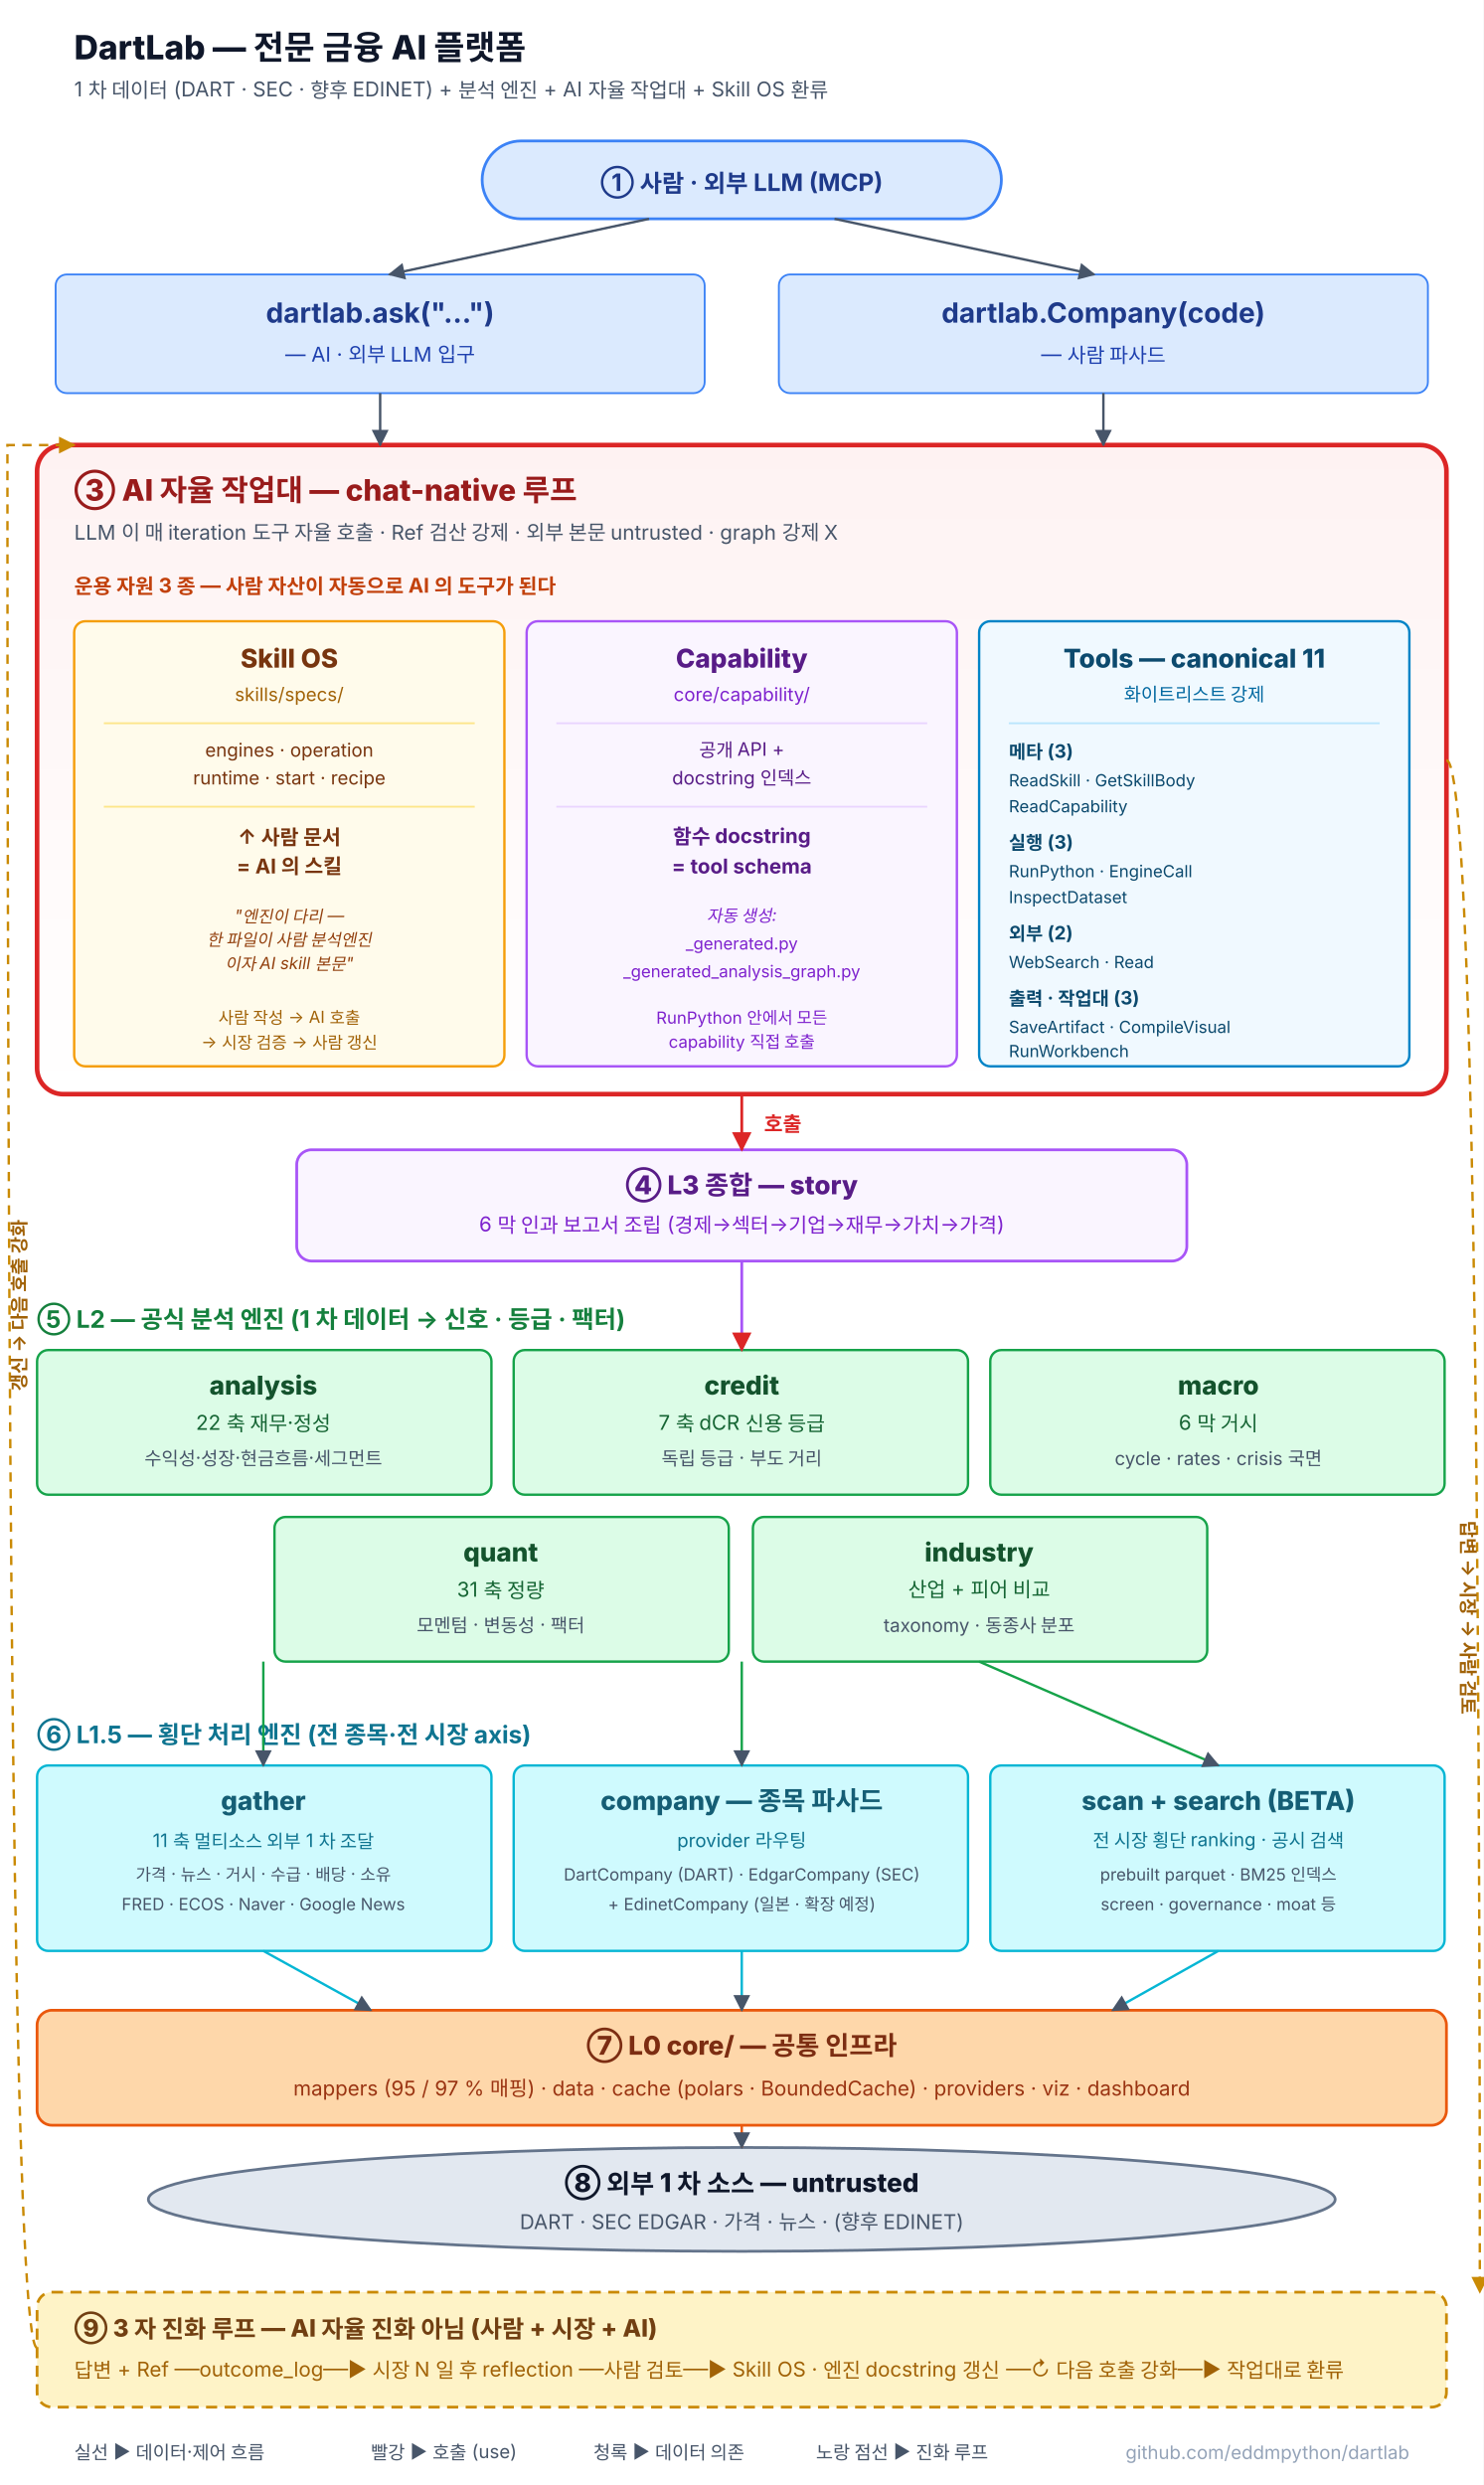
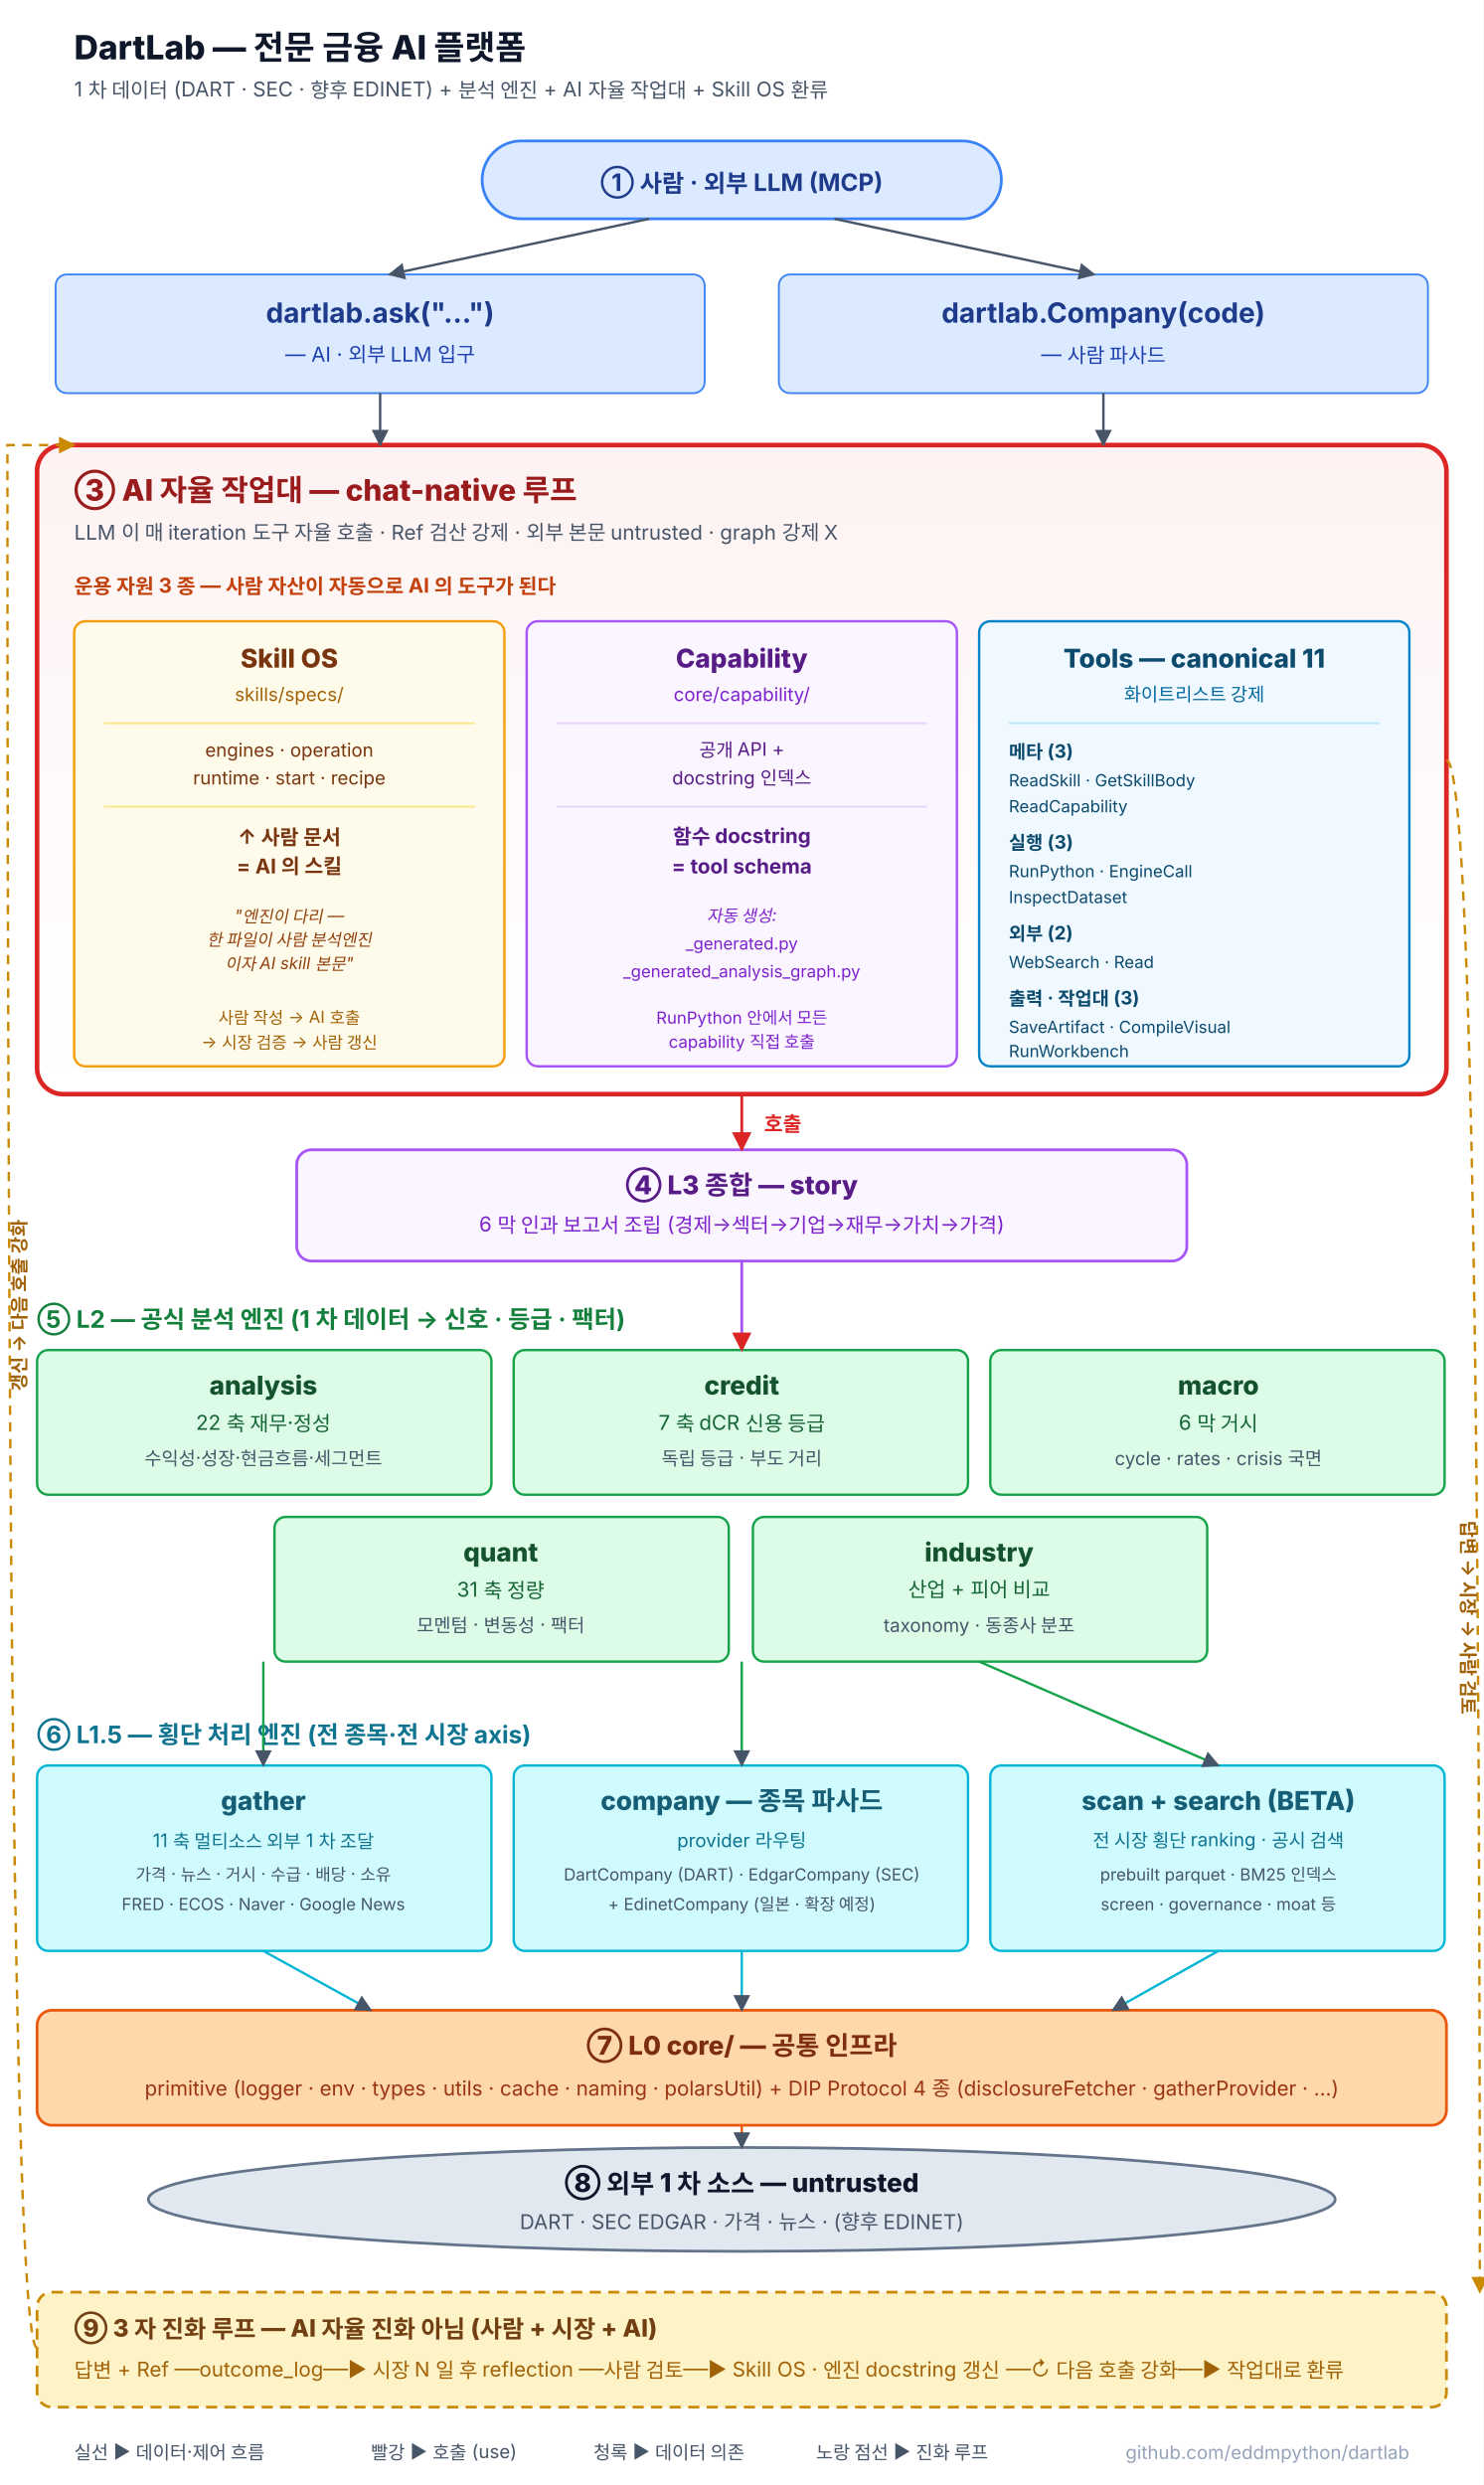
<svg xmlns="http://www.w3.org/2000/svg" viewBox="0 0 800 1340" font-family="-apple-system,'Apple SD Gothic Neo',Pretendard,'Noto Sans KR',sans-serif" font-size="12">
  <defs>
    <marker id="arr" viewBox="0 0 10 10" refX="9" refY="5" markerWidth="7" markerHeight="7" orient="auto-start-reverse">
      <path d="M 0 0 L 10 5 L 0 10 z" fill="#475569" />
    </marker>
    <marker id="arrCall" viewBox="0 0 10 10" refX="9" refY="5" markerWidth="7" markerHeight="7" orient="auto-start-reverse">
      <path d="M 0 0 L 10 5 L 0 10 z" fill="#dc2626" />
    </marker>
    <marker id="arrLoop" viewBox="0 0 10 10" refX="9" refY="5" markerWidth="7" markerHeight="7" orient="auto-start-reverse">
      <path d="M 0 0 L 10 5 L 0 10 z" fill="#ca8a04" />
    </marker>
    <linearGradient id="workbenchGrad" x1="0" y1="0" x2="0" y2="1">
      <stop offset="0%" stop-color="#fef2f2" />
      <stop offset="100%" stop-color="#ffffff" />
    </linearGradient>
  </defs>
  <rect width="800" height="1340" fill="#ffffff" />
  <text x="40" y="32" fill="#0f172a" font-size="18" font-weight="800">DartLab — 전문 금융 AI 플랫폼</text>
  <text x="40" y="52" fill="#475569" font-size="11">1 차 데이터 (DART · SEC · 향후 EDINET) + 분석 엔진 + AI 자율 작업대 + Skill OS 환류</text>
  <rect x="260" y="76" width="280" height="42" rx="21" fill="#dbeafe" stroke="#3b82f6" stroke-width="1.5" />
  <text x="400" y="103" text-anchor="middle" fill="#1e3a8a" font-weight="700" font-size="13">① 사람 · 외부 LLM (MCP)</text>
  <rect x="30" y="148" width="350" height="64" rx="6" fill="#dbeafe" stroke="#3b82f6" />
  <text x="205" y="174" text-anchor="middle" fill="#1e3a8a" font-weight="700" font-size="15">dartlab.ask("…")</text>
  <text x="205" y="195" text-anchor="middle" fill="#1e40af" font-size="11">— AI · 외부 LLM 입구</text>
  <rect x="420" y="148" width="350" height="64" rx="6" fill="#dbeafe" stroke="#3b82f6" />
  <text x="595" y="174" text-anchor="middle" fill="#1e3a8a" font-weight="700" font-size="15">dartlab.Company(code)</text>
  <text x="595" y="195" text-anchor="middle" fill="#1e40af" font-size="11">— 사람 파사드</text>
  <line x1="350" y1="118" x2="210" y2="148" stroke="#475569" stroke-width="1.3" marker-end="url(#arr)" />
  <line x1="450" y1="118" x2="590" y2="148" stroke="#475569" stroke-width="1.3" marker-end="url(#arr)" />
  <rect x="20" y="240" width="760" height="350" rx="14" fill="url(#workbenchGrad)" stroke="#dc2626" stroke-width="2.5" />
  <text x="40" y="270" fill="#991b1b" font-weight="800" font-size="16">③ AI 자율 작업대 — chat-native 루프</text>
  <text x="40" y="291" fill="#475569" font-size="11">LLM 이 매 iteration 도구 자율 호출 · Ref 검산 강제 · 외부 본문 untrusted · graph 강제 X</text>
  <text x="40" y="320" fill="#c2410c" font-weight="700" font-size="11">운용 자원 3 종 — 사람 자산이 자동으로 AI 의 도구가 된다</text>
  <rect x="40" y="335" width="232" height="240" rx="6" fill="#fffbeb" stroke="#f59e0b" stroke-width="1.3" />
  <text x="156" y="360" text-anchor="middle" fill="#78350f" font-weight="800" font-size="14">Skill OS</text>
  <text x="156" y="378" text-anchor="middle" fill="#a16207" font-size="10">skills/specs/</text>
  <line x1="56" y1="390" x2="256" y2="390" stroke="#fde68a" />
  <text x="156" y="408" text-anchor="middle" fill="#78350f" font-size="10">engines · operation</text>
  <text x="156" y="423" text-anchor="middle" fill="#78350f" font-size="10">runtime · start · recipe</text>
  <line x1="56" y1="435" x2="256" y2="435" stroke="#fde68a" />
  <text x="156" y="455" text-anchor="middle" fill="#78350f" font-size="11" font-weight="700">↑ 사람 문서</text>
  <text x="156" y="471" text-anchor="middle" fill="#78350f" font-size="11" font-weight="700">= AI 의 스킬</text>
  <text x="156" y="497" text-anchor="middle" fill="#92400e" font-size="9" font-style="italic">"엔진이 다리 —</text>
  <text x="156" y="510" text-anchor="middle" fill="#92400e" font-size="9" font-style="italic">한 파일이 사람 분석엔진</text>
  <text x="156" y="523" text-anchor="middle" fill="#92400e" font-size="9" font-style="italic">이자 AI skill 본문"</text>
  <text x="156" y="552" text-anchor="middle" fill="#a16207" font-size="9">사람 작성 → AI 호출</text>
  <text x="156" y="565" text-anchor="middle" fill="#a16207" font-size="9">→ 시장 검증 → 사람 갱신</text>
  <rect x="284" y="335" width="232" height="240" rx="6" fill="#faf5ff" stroke="#a855f7" stroke-width="1.3" />
  <text x="400" y="360" text-anchor="middle" fill="#581c87" font-weight="800" font-size="14">Capability</text>
  <text x="400" y="378" text-anchor="middle" fill="#7e22ce" font-size="10">core/capability/</text>
  <line x1="300" y1="390" x2="500" y2="390" stroke="#e9d5ff" />
  <text x="400" y="408" text-anchor="middle" fill="#581c87" font-size="10">공개 API +</text>
  <text x="400" y="423" text-anchor="middle" fill="#581c87" font-size="10">docstring 인덱스</text>
  <line x1="300" y1="435" x2="500" y2="435" stroke="#e9d5ff" />
  <text x="400" y="455" text-anchor="middle" fill="#581c87" font-size="11" font-weight="700">함수 docstring</text>
  <text x="400" y="471" text-anchor="middle" fill="#581c87" font-size="11" font-weight="700">= tool schema</text>
  <text x="400" y="497" text-anchor="middle" fill="#7e22ce" font-size="9" font-style="italic">자동 생성:</text>
  <text x="400" y="512" text-anchor="middle" fill="#7e22ce" font-size="9">_generated.py</text>
  <text x="400" y="527" text-anchor="middle" fill="#7e22ce" font-size="9">_generated_analysis_graph.py</text>
  <text x="400" y="552" text-anchor="middle" fill="#7e22ce" font-size="9">RunPython 안에서 모든</text>
  <text x="400" y="565" text-anchor="middle" fill="#7e22ce" font-size="9">capability 직접 호출</text>
  <rect x="528" y="335" width="232" height="240" rx="6" fill="#f0f9ff" stroke="#0284c7" stroke-width="1.3" />
  <text x="644" y="360" text-anchor="middle" fill="#0c4a6e" font-weight="800" font-size="14">Tools — canonical 11</text>
  <text x="644" y="378" text-anchor="middle" fill="#0369a1" font-size="10">화이트리스트 강제</text>
  <line x1="544" y1="390" x2="744" y2="390" stroke="#bae6fd" />
  <text x="544" y="409" fill="#0c4a6e" font-size="10" font-weight="700">메타 (3)</text>
  <text x="544" y="424" fill="#0c4a6e" font-size="9">ReadSkill · GetSkillBody</text>
  <text x="544" y="438" fill="#0c4a6e" font-size="9">ReadCapability</text>
  <text x="544" y="458" fill="#0c4a6e" font-size="10" font-weight="700">실행 (3)</text>
  <text x="544" y="473" fill="#0c4a6e" font-size="9">RunPython · EngineCall</text>
  <text x="544" y="487" fill="#0c4a6e" font-size="9">InspectDataset</text>
  <text x="544" y="507" fill="#0c4a6e" font-size="10" font-weight="700">외부 (2)</text>
  <text x="544" y="522" fill="#0c4a6e" font-size="9">WebSearch · Read</text>
  <text x="544" y="542" fill="#0c4a6e" font-size="10" font-weight="700">출력 · 작업대 (3)</text>
  <text x="544" y="557" fill="#0c4a6e" font-size="9">SaveArtifact · CompileVisual</text>
  <text x="544" y="570" fill="#0c4a6e" font-size="9">RunWorkbench</text>
  <line x1="205" y1="212" x2="205" y2="240" stroke="#475569" stroke-width="1.3" marker-end="url(#arr)" />
  <line x1="595" y1="212" x2="595" y2="240" stroke="#475569" stroke-width="1.3" marker-end="url(#arr)" />
  <rect x="160" y="620" width="480" height="60" rx="8" fill="#faf5ff" stroke="#a855f7" stroke-width="1.5" />
  <text x="400" y="644" text-anchor="middle" fill="#581c87" font-weight="800" font-size="14">④ L3 종합 — story</text>
  <text x="400" y="664" text-anchor="middle" fill="#7e22ce" font-size="11">6 막 인과 보고서 조립 (경제→섹터→기업→재무→가치→가격)</text>
  <line x1="400" y1="590" x2="400" y2="620" stroke="#dc2626" stroke-width="1.5" marker-end="url(#arrCall)" />
  <text x="412" y="610" fill="#dc2626" font-size="11" font-weight="700">호출</text>
  <text x="20" y="716" fill="#15803d" font-weight="700" font-size="13">⑤ L2 — 공식 분석 엔진 (1 차 데이터 → 신호 · 등급 · 팩터)</text>
  <g>
    <rect x="20" y="728" width="245" height="78" rx="6" fill="#dcfce7" stroke="#16a34a" stroke-width="1.3" />
    <text x="142" y="752" text-anchor="middle" fill="#14532d" font-weight="800" font-size="14">analysis</text>
    <text x="142" y="771" text-anchor="middle" fill="#166534" font-size="11">22 축 재무·정성</text>
    <text x="142" y="790" text-anchor="middle" fill="#475569" font-size="10">수익성·성장·현금흐름·세그먼트</text>
    <rect x="277" y="728" width="245" height="78" rx="6" fill="#dcfce7" stroke="#16a34a" stroke-width="1.3" />
    <text x="400" y="752" text-anchor="middle" fill="#14532d" font-weight="800" font-size="14">credit</text>
    <text x="400" y="771" text-anchor="middle" fill="#166534" font-size="11">7 축 dCR 신용 등급</text>
    <text x="400" y="790" text-anchor="middle" fill="#475569" font-size="10">독립 등급 · 부도 거리</text>
    <rect x="534" y="728" width="245" height="78" rx="6" fill="#dcfce7" stroke="#16a34a" stroke-width="1.3" />
    <text x="657" y="752" text-anchor="middle" fill="#14532d" font-weight="800" font-size="14">macro</text>
    <text x="657" y="771" text-anchor="middle" fill="#166534" font-size="11">6 막 거시</text>
    <text x="657" y="790" text-anchor="middle" fill="#475569" font-size="10">cycle · rates · crisis 국면</text>
  </g>
  <g>
    <rect x="148" y="818" width="245" height="78" rx="6" fill="#dcfce7" stroke="#16a34a" stroke-width="1.3" />
    <text x="270" y="842" text-anchor="middle" fill="#14532d" font-weight="800" font-size="14">quant</text>
    <text x="270" y="861" text-anchor="middle" fill="#166534" font-size="11">31 축 정량</text>
    <text x="270" y="880" text-anchor="middle" fill="#475569" font-size="10">모멘텀 · 변동성 · 팩터</text>
    <rect x="406" y="818" width="245" height="78" rx="6" fill="#dcfce7" stroke="#16a34a" stroke-width="1.3" />
    <text x="528" y="842" text-anchor="middle" fill="#14532d" font-weight="800" font-size="14">industry</text>
    <text x="528" y="861" text-anchor="middle" fill="#166534" font-size="11">산업 + 피어 비교</text>
    <text x="528" y="880" text-anchor="middle" fill="#475569" font-size="10">taxonomy · 동종사 분포</text>
  </g>
  <line x1="400" y1="680" x2="400" y2="728" stroke="#a855f7" stroke-width="1.5" marker-end="url(#arrCall)" />
  <text x="20" y="940" fill="#0e7490" font-weight="700" font-size="13">⑥ L1.5 — 횡단 처리 엔진 (전 종목·전 시장 axis)</text>
  <g>
    <rect x="20" y="952" width="245" height="100" rx="6" fill="#cffafe" stroke="#06b6d4" stroke-width="1.3" />
    <text x="142" y="976" text-anchor="middle" fill="#155e75" font-weight="800" font-size="14">gather</text>
    <text x="142" y="996" text-anchor="middle" fill="#0e7490" font-size="10">11 축 멀티소스 외부 1 차 조달</text>
    <text x="142" y="1014" text-anchor="middle" fill="#475569" font-size="9">가격 · 뉴스 · 거시 · 수급 · 배당 · 소유</text>
    <text x="142" y="1030" text-anchor="middle" fill="#475569" font-size="9">FRED · ECOS · Naver · Google News</text>
    <rect x="277" y="952" width="245" height="100" rx="6" fill="#cffafe" stroke="#06b6d4" stroke-width="1.3" />
    <text x="400" y="976" text-anchor="middle" fill="#155e75" font-weight="800" font-size="14">company — 종목 파사드</text>
    <text x="400" y="996" text-anchor="middle" fill="#0e7490" font-size="10">provider 라우팅</text>
    <text x="400" y="1014" text-anchor="middle" fill="#475569" font-size="9">DartCompany (DART) · EdgarCompany (SEC)</text>
    <text x="400" y="1030" text-anchor="middle" fill="#475569" font-size="9">+ EdinetCompany (일본 · 확장 예정)</text>
    <rect x="534" y="952" width="245" height="100" rx="6" fill="#cffafe" stroke="#06b6d4" stroke-width="1.3" />
    <text x="657" y="976" text-anchor="middle" fill="#155e75" font-weight="800" font-size="14">scan + search (BETA)</text>
    <text x="657" y="996" text-anchor="middle" fill="#0e7490" font-size="10">전 시장 횡단 ranking · 공시 검색</text>
    <text x="657" y="1014" text-anchor="middle" fill="#475569" font-size="9">prebuilt parquet · BM25 인덱스</text>
    <text x="657" y="1030" text-anchor="middle" fill="#475569" font-size="9">screen · governance · moat 등</text>
  </g>
  <line x1="142" y1="896" x2="142" y2="952" stroke="#16a34a" stroke-width="1.3" marker-end="url(#arr)" />
  <line x1="400" y1="896" x2="400" y2="952" stroke="#16a34a" stroke-width="1.3" marker-end="url(#arr)" />
  <line x1="528" y1="896" x2="657" y2="952" stroke="#16a34a" stroke-width="1.3" marker-end="url(#arr)" />
  <rect x="20" y="1084" width="760" height="62" rx="8" fill="#fed7aa" stroke="#ea580c" stroke-width="1.5" />
  <text x="400" y="1108" text-anchor="middle" fill="#7c2d12" font-weight="800" font-size="14">⑦ L0 core/ — 공통 인프라</text>
-   <text x="400" y="1130" text-anchor="middle" fill="#9a3412" font-size="11">mappers (95 / 97 % 매핑) · data · cache (polars · BoundedCache) · providers · viz · dashboard</text>
+   <text x="400" y="1130" text-anchor="middle" fill="#9a3412" font-size="11">primitive (logger · env · types · utils · cache · naming · polarsUtil) + DIP Protocol 4 종 (disclosureFetcher · gatherProvider · ...)</text>
  <line x1="142" y1="1052" x2="200" y2="1084" stroke="#06b6d4" stroke-width="1.3" marker-end="url(#arr)" />
  <line x1="400" y1="1052" x2="400" y2="1084" stroke="#06b6d4" stroke-width="1.3" marker-end="url(#arr)" />
  <line x1="657" y1="1052" x2="600" y2="1084" stroke="#06b6d4" stroke-width="1.3" marker-end="url(#arr)" />
  <ellipse cx="400" cy="1186" rx="320" ry="28" fill="#e2e8f0" stroke="#64748b" stroke-width="1.5" />
  <text x="400" y="1182" text-anchor="middle" fill="#0f172a" font-weight="800" font-size="14">⑧ 외부 1 차 소스 — untrusted</text>
  <text x="400" y="1202" text-anchor="middle" fill="#475569" font-size="11">DART · SEC EDGAR · 가격 · 뉴스 · (향후 EDINET)</text>
  <line x1="400" y1="1146" x2="400" y2="1158" stroke="#ea580c" stroke-width="1.3" marker-end="url(#arr)" />
  <rect x="20" y="1236" width="760" height="62" rx="8" fill="#fef3c7" stroke="#ca8a04" stroke-width="1.5" stroke-dasharray="6 4" />
  <text x="40" y="1260" fill="#713f12" font-weight="800" font-size="13">⑨ 3 자 진화 루프 — AI 자율 진화 아님 (사람 + 시장 + AI)</text>
  <text x="40" y="1282" fill="#a16207" font-size="11">답변 + Ref ──outcome_log──▶ 시장 N 일 후 reflection ──사람 검토──▶ Skill OS · 엔진 docstring 갱신 ──↻ 다음 호출 강화──▶ 작업대로 환류</text>
  <path d="M 780 410 Q 798 410, 798 1236" fill="none" stroke="#ca8a04" stroke-width="1.3" stroke-dasharray="5 4" marker-end="url(#arrLoop)" />
  <text x="788" y="820" fill="#a16207" font-size="10" font-weight="700" transform="rotate(90 788 820)">답변 → 시장 → 사람 검토</text>
  <path d="M 20 1266 Q 4 1266, 4 240 L 40 240" fill="none" stroke="#ca8a04" stroke-width="1.3" stroke-dasharray="5 4" marker-end="url(#arrLoop)" />
  <text x="14" y="750" fill="#a16207" font-size="10" font-weight="700" transform="rotate(-90 14 750)">갱신 → 다음 호출 강화</text>
  <g transform="translate(40, 1326)">
    <text x="0" y="0" fill="#475569" font-size="10">실선 ▶ 데이터·제어 흐름</text>
    <text x="160" y="0" fill="#475569" font-size="10">빨강 ▶ 호출 (use)</text>
    <text x="280" y="0" fill="#475569" font-size="10">청록 ▶ 데이터 의존</text>
    <text x="400" y="0" fill="#475569" font-size="10">노랑 점선 ▶ 진화 루프</text>
    <text x="720" y="0" fill="#94a3b8" font-size="10" text-anchor="end">github.com/eddmpython/dartlab</text>
  </g>
</svg>
